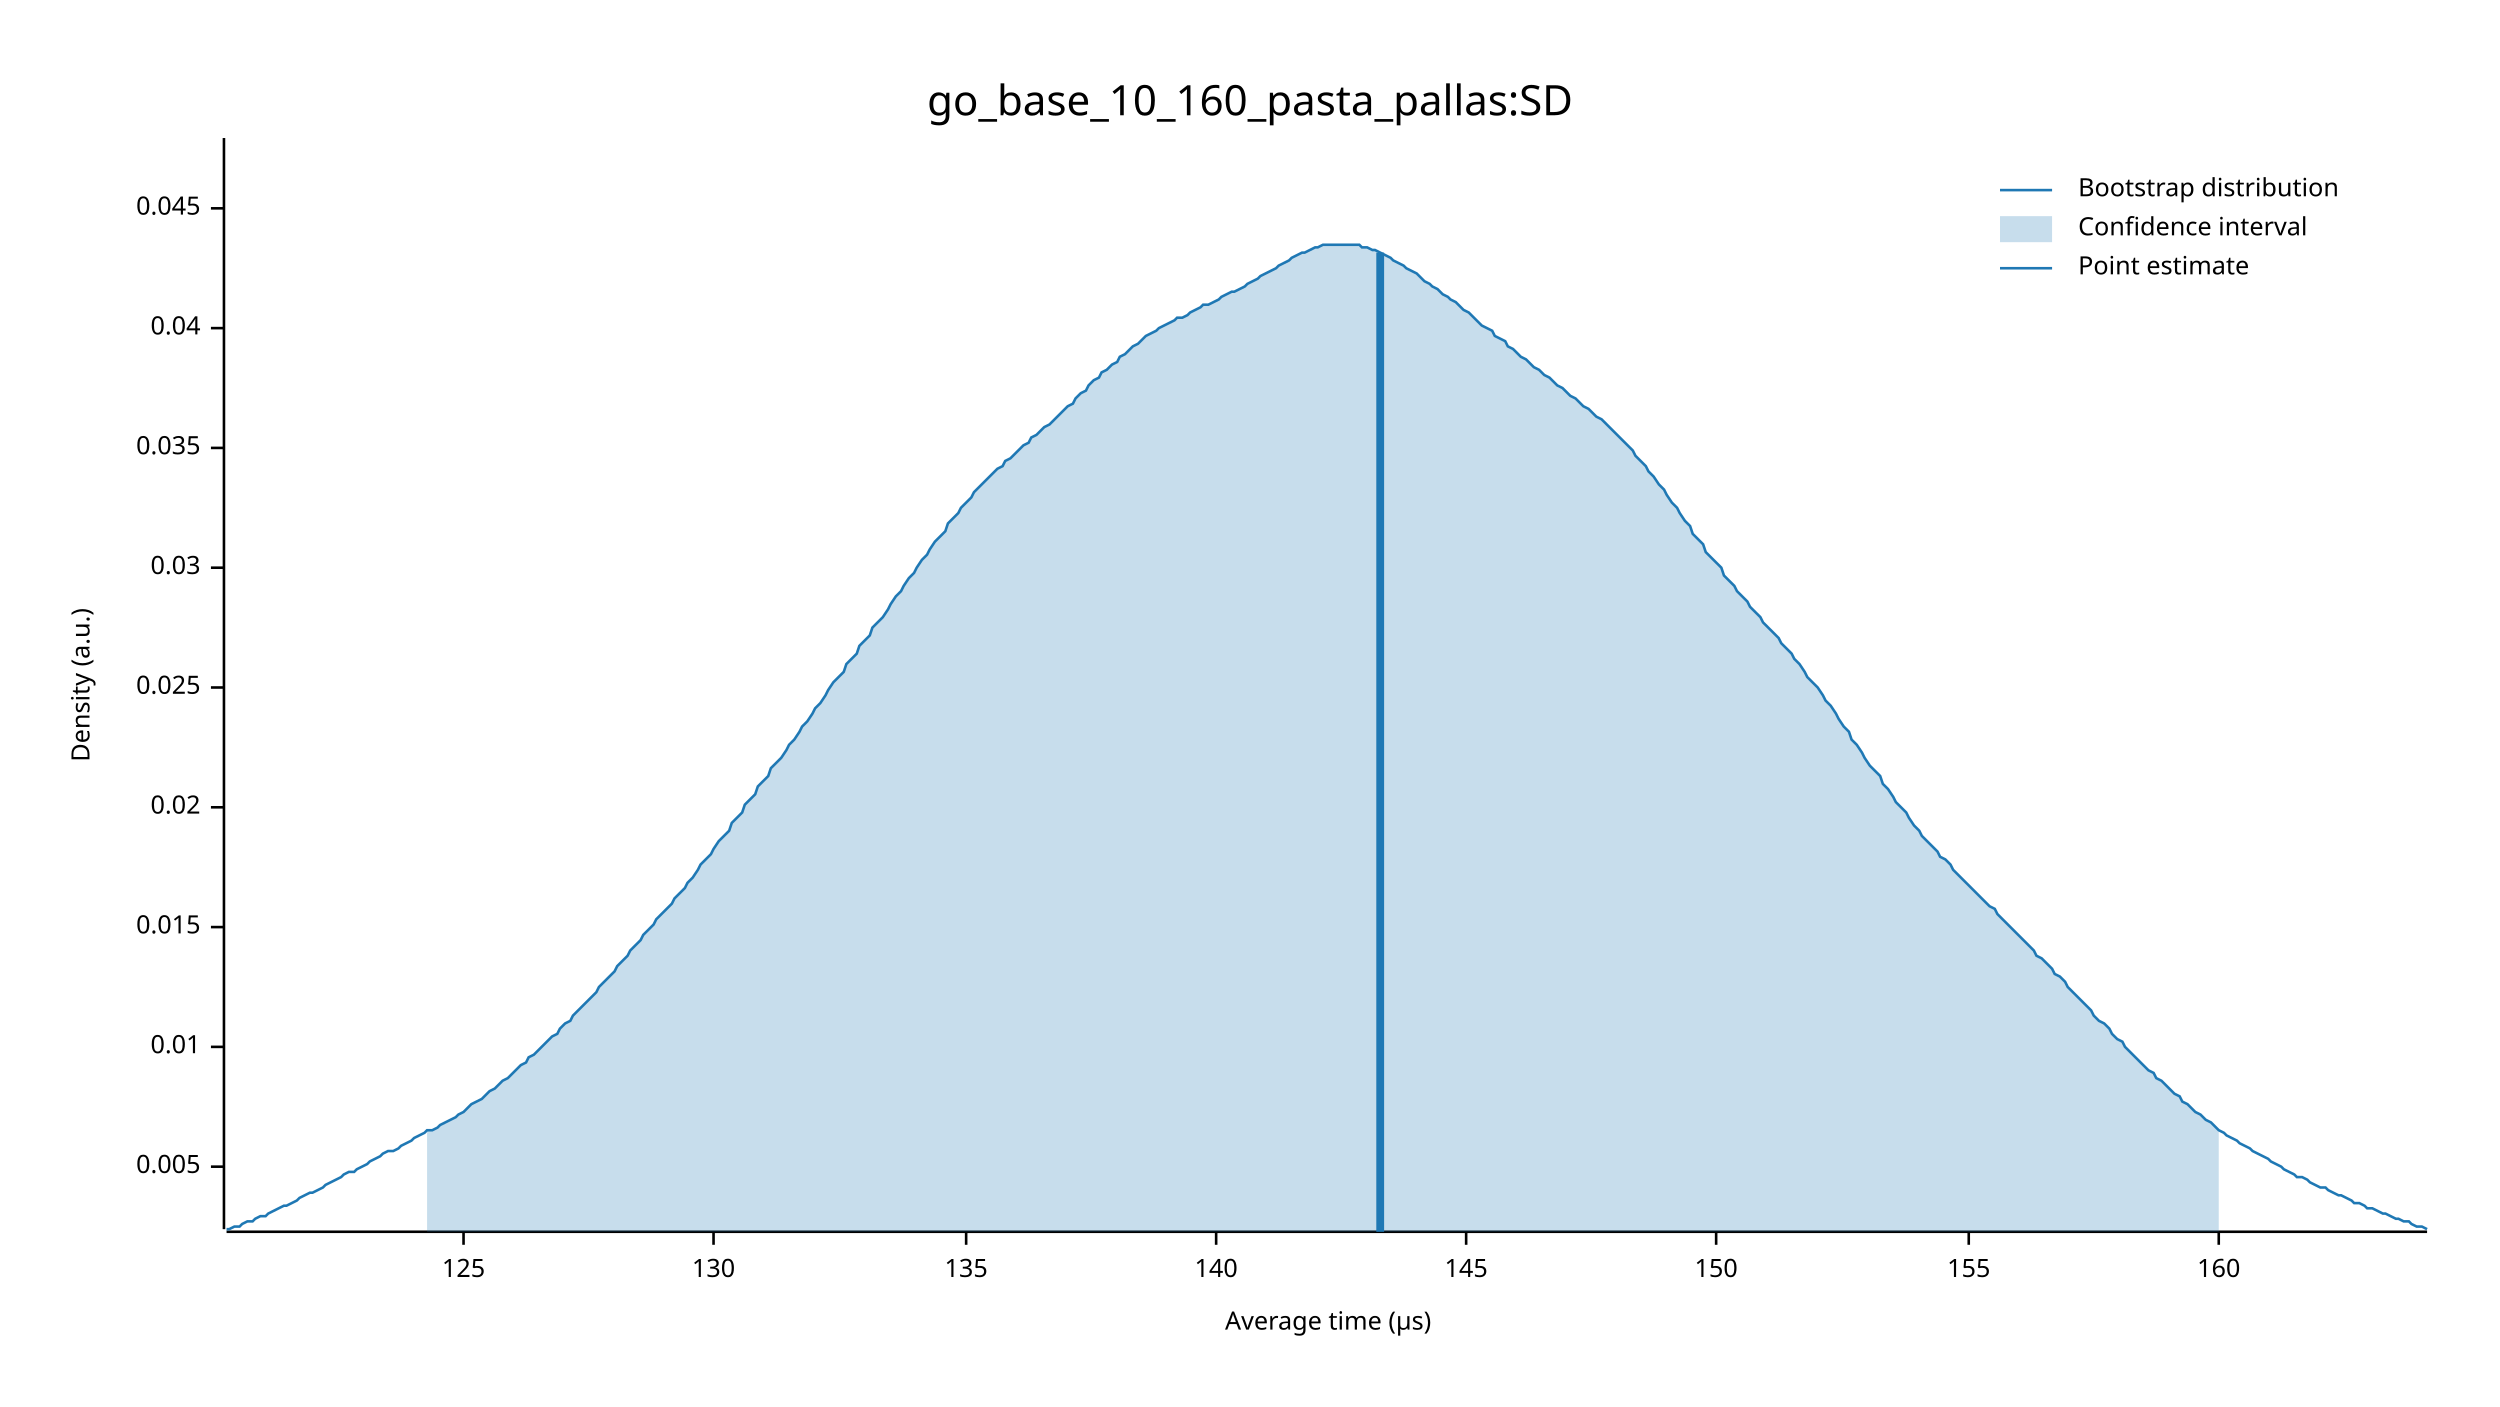
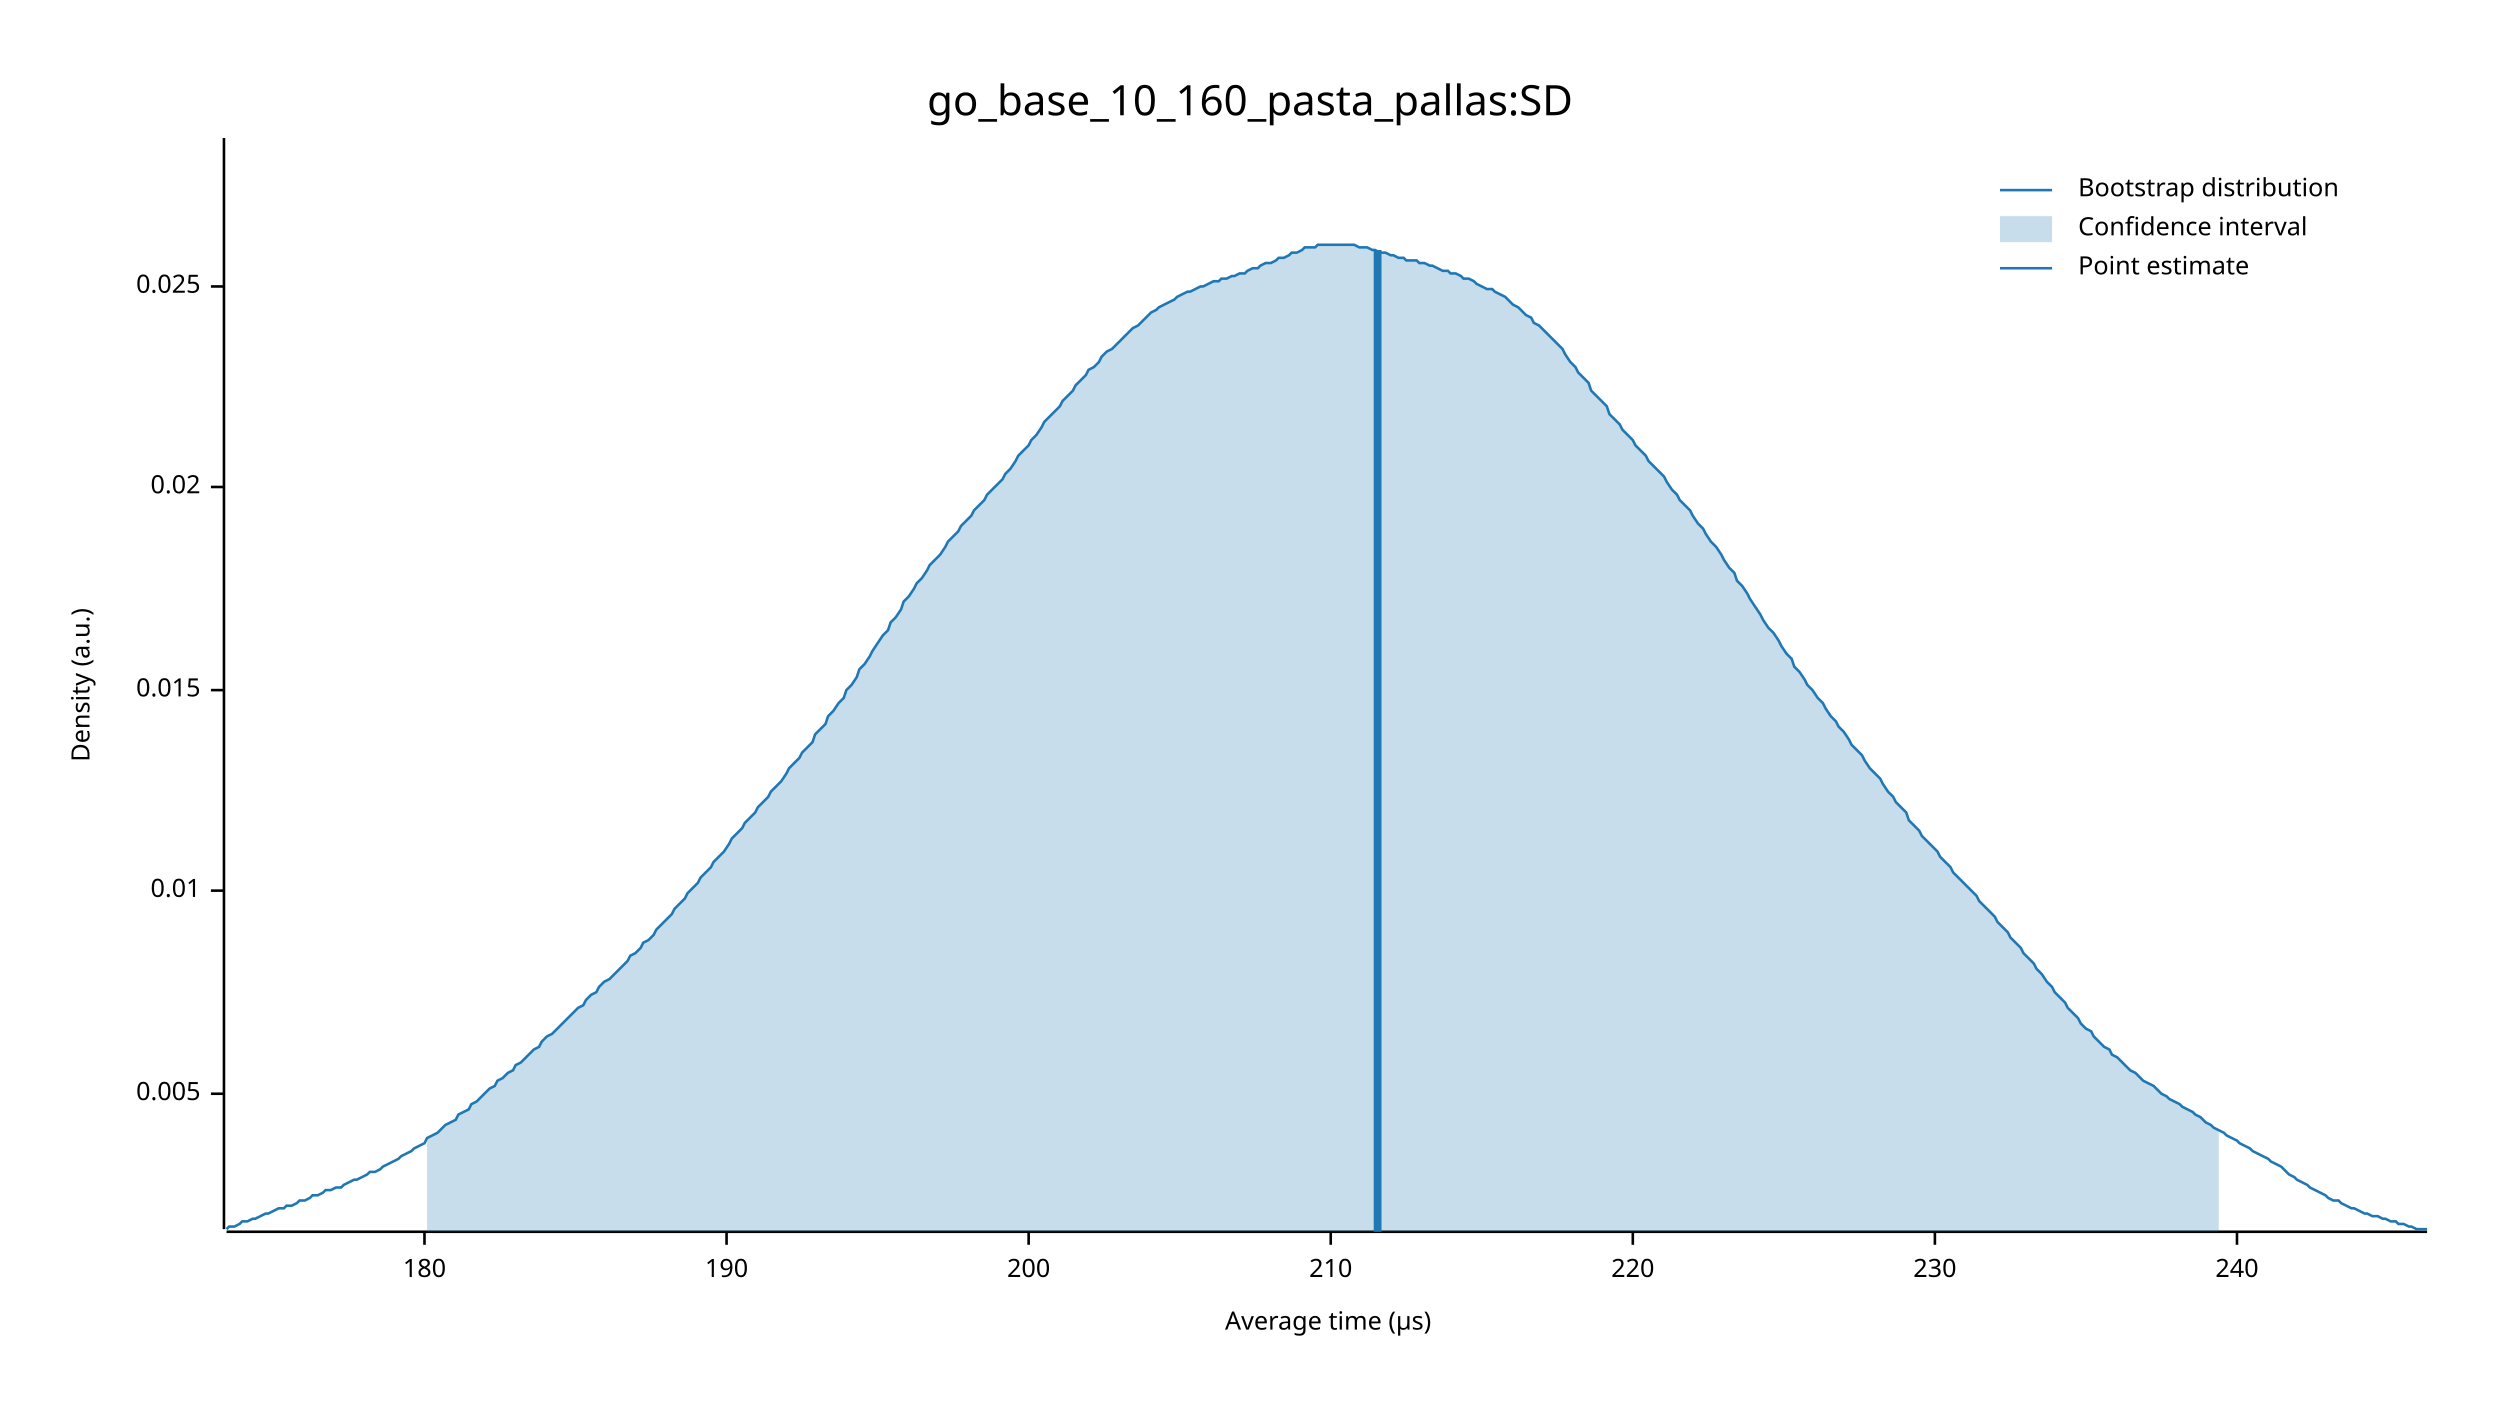
<svg xmlns="http://www.w3.org/2000/svg" width="960" height="540" viewBox="0 0 960 540">
  <text x="480" y="32" dy="0.76em" text-anchor="middle" font-family="sans-serif" font-size="16.129" opacity="1" fill="#000000">
go_base_10_160_pasta_pallas:SD
</text>
  <text x="27" y="263" dy="0.76em" text-anchor="middle" font-family="sans-serif" font-size="9.677" opacity="1" fill="#000000" transform="rotate(270, 27, 263)">
Density (a.u.)
</text>
  <text x="510" y="513" dy="-0.5ex" text-anchor="middle" font-family="sans-serif" font-size="9.677" opacity="1" fill="#000000">
Average time (µs)
</text>
  <polyline fill="none" opacity="1" stroke="#000000" stroke-width="1" points="86,53 86,472 " />
-   <text x="77" y="448" dy="0.5ex" text-anchor="end" font-family="sans-serif" font-size="9.677" opacity="1" fill="#000000">
+   <text x="77" y="420" dy="0.5ex" text-anchor="end" font-family="sans-serif" font-size="9.677" opacity="1" fill="#000000">
0.005
</text>
-   <polyline fill="none" opacity="1" stroke="#000000" stroke-width="1" points="81,448 86,448 " />
-   <text x="77" y="402" dy="0.5ex" text-anchor="end" font-family="sans-serif" font-size="9.677" opacity="1" fill="#000000">
+   <polyline fill="none" opacity="1" stroke="#000000" stroke-width="1" points="81,420 86,420 " />
+   <text x="77" y="342" dy="0.5ex" text-anchor="end" font-family="sans-serif" font-size="9.677" opacity="1" fill="#000000">
0.01
</text>
-   <polyline fill="none" opacity="1" stroke="#000000" stroke-width="1" points="81,402 86,402 " />
-   <text x="77" y="356" dy="0.5ex" text-anchor="end" font-family="sans-serif" font-size="9.677" opacity="1" fill="#000000">
+   <polyline fill="none" opacity="1" stroke="#000000" stroke-width="1" points="81,342 86,342 " />
+   <text x="77" y="265" dy="0.5ex" text-anchor="end" font-family="sans-serif" font-size="9.677" opacity="1" fill="#000000">
0.015
</text>
-   <polyline fill="none" opacity="1" stroke="#000000" stroke-width="1" points="81,356 86,356 " />
-   <text x="77" y="310" dy="0.5ex" text-anchor="end" font-family="sans-serif" font-size="9.677" opacity="1" fill="#000000">
+   <polyline fill="none" opacity="1" stroke="#000000" stroke-width="1" points="81,265 86,265 " />
+   <text x="77" y="187" dy="0.5ex" text-anchor="end" font-family="sans-serif" font-size="9.677" opacity="1" fill="#000000">
0.02
</text>
-   <polyline fill="none" opacity="1" stroke="#000000" stroke-width="1" points="81,310 86,310 " />
-   <text x="77" y="264" dy="0.5ex" text-anchor="end" font-family="sans-serif" font-size="9.677" opacity="1" fill="#000000">
+   <polyline fill="none" opacity="1" stroke="#000000" stroke-width="1" points="81,187 86,187 " />
+   <text x="77" y="110" dy="0.5ex" text-anchor="end" font-family="sans-serif" font-size="9.677" opacity="1" fill="#000000">
0.025
</text>
-   <polyline fill="none" opacity="1" stroke="#000000" stroke-width="1" points="81,264 86,264 " />
-   <text x="77" y="218" dy="0.5ex" text-anchor="end" font-family="sans-serif" font-size="9.677" opacity="1" fill="#000000">
- 0.03
+   <polyline fill="none" opacity="1" stroke="#000000" stroke-width="1" points="81,110 86,110 " />
+   <polyline fill="none" opacity="1" stroke="#000000" stroke-width="1" points="87,473 932,473 " />
+   <text x="163" y="483" dy="0.76em" text-anchor="middle" font-family="sans-serif" font-size="9.677" opacity="1" fill="#000000">
+ 180
</text>
-   <polyline fill="none" opacity="1" stroke="#000000" stroke-width="1" points="81,218 86,218 " />
-   <text x="77" y="172" dy="0.5ex" text-anchor="end" font-family="sans-serif" font-size="9.677" opacity="1" fill="#000000">
- 0.035
+   <polyline fill="none" opacity="1" stroke="#000000" stroke-width="1" points="163,473 163,478 " />
+   <text x="279" y="483" dy="0.76em" text-anchor="middle" font-family="sans-serif" font-size="9.677" opacity="1" fill="#000000">
+ 190
</text>
-   <polyline fill="none" opacity="1" stroke="#000000" stroke-width="1" points="81,172 86,172 " />
-   <text x="77" y="126" dy="0.5ex" text-anchor="end" font-family="sans-serif" font-size="9.677" opacity="1" fill="#000000">
- 0.04
+   <polyline fill="none" opacity="1" stroke="#000000" stroke-width="1" points="279,473 279,478 " />
+   <text x="395" y="483" dy="0.76em" text-anchor="middle" font-family="sans-serif" font-size="9.677" opacity="1" fill="#000000">
+ 200
</text>
-   <polyline fill="none" opacity="1" stroke="#000000" stroke-width="1" points="81,126 86,126 " />
-   <text x="77" y="80" dy="0.5ex" text-anchor="end" font-family="sans-serif" font-size="9.677" opacity="1" fill="#000000">
- 0.045
+   <polyline fill="none" opacity="1" stroke="#000000" stroke-width="1" points="395,473 395,478 " />
+   <text x="511" y="483" dy="0.76em" text-anchor="middle" font-family="sans-serif" font-size="9.677" opacity="1" fill="#000000">
+ 210
</text>
-   <polyline fill="none" opacity="1" stroke="#000000" stroke-width="1" points="81,80 86,80 " />
-   <polyline fill="none" opacity="1" stroke="#000000" stroke-width="1" points="87,473 932,473 " />
-   <text x="178" y="483" dy="0.76em" text-anchor="middle" font-family="sans-serif" font-size="9.677" opacity="1" fill="#000000">
- 125
+   <polyline fill="none" opacity="1" stroke="#000000" stroke-width="1" points="511,473 511,478 " />
+   <text x="627" y="483" dy="0.76em" text-anchor="middle" font-family="sans-serif" font-size="9.677" opacity="1" fill="#000000">
+ 220
</text>
-   <polyline fill="none" opacity="1" stroke="#000000" stroke-width="1" points="178,473 178,478 " />
-   <text x="274" y="483" dy="0.76em" text-anchor="middle" font-family="sans-serif" font-size="9.677" opacity="1" fill="#000000">
- 130
+   <polyline fill="none" opacity="1" stroke="#000000" stroke-width="1" points="627,473 627,478 " />
+   <text x="743" y="483" dy="0.76em" text-anchor="middle" font-family="sans-serif" font-size="9.677" opacity="1" fill="#000000">
+ 230
</text>
-   <polyline fill="none" opacity="1" stroke="#000000" stroke-width="1" points="274,473 274,478 " />
-   <text x="371" y="483" dy="0.76em" text-anchor="middle" font-family="sans-serif" font-size="9.677" opacity="1" fill="#000000">
- 135
+   <polyline fill="none" opacity="1" stroke="#000000" stroke-width="1" points="743,473 743,478 " />
+   <text x="859" y="483" dy="0.76em" text-anchor="middle" font-family="sans-serif" font-size="9.677" opacity="1" fill="#000000">
+ 240
</text>
-   <polyline fill="none" opacity="1" stroke="#000000" stroke-width="1" points="371,473 371,478 " />
-   <text x="467" y="483" dy="0.76em" text-anchor="middle" font-family="sans-serif" font-size="9.677" opacity="1" fill="#000000">
- 140
- </text>
-   <polyline fill="none" opacity="1" stroke="#000000" stroke-width="1" points="467,473 467,478 " />
-   <text x="563" y="483" dy="0.76em" text-anchor="middle" font-family="sans-serif" font-size="9.677" opacity="1" fill="#000000">
- 145
- </text>
-   <polyline fill="none" opacity="1" stroke="#000000" stroke-width="1" points="563,473 563,478 " />
-   <text x="659" y="483" dy="0.76em" text-anchor="middle" font-family="sans-serif" font-size="9.677" opacity="1" fill="#000000">
- 150
- </text>
-   <polyline fill="none" opacity="1" stroke="#000000" stroke-width="1" points="659,473 659,478 " />
-   <text x="756" y="483" dy="0.76em" text-anchor="middle" font-family="sans-serif" font-size="9.677" opacity="1" fill="#000000">
- 155
- </text>
-   <polyline fill="none" opacity="1" stroke="#000000" stroke-width="1" points="756,473 756,478 " />
-   <text x="852" y="483" dy="0.76em" text-anchor="middle" font-family="sans-serif" font-size="9.677" opacity="1" fill="#000000">
- 160
- </text>
-   <polyline fill="none" opacity="1" stroke="#000000" stroke-width="1" points="852,473 852,478 " />
-   <polyline fill="none" opacity="1" stroke="#1F78B4" stroke-width="1" points="87,472 88,472 90,471 92,471 93,470 95,469 97,469 98,468 100,467 102,467 103,466 105,465 107,464 109,463 110,463 112,462 114,461 115,460 117,459 119,458 120,458 122,457 124,456 125,455 127,454 129,453 131,452 132,451 134,450 136,450 137,449 139,448 141,447 142,446 144,445 146,444 147,443 149,442 151,442 153,441 154,440 156,439 158,438 159,437 161,436 163,435 164,434 166,434 168,433 169,432 171,431 173,430 175,429 176,428 178,427 180,425 181,424 183,423 185,422 186,421 188,419 190,418 191,417 193,415 195,414 197,412 198,411 200,409 202,408 203,406 205,405 207,403 208,402 210,400 212,398 214,397 215,395 217,393 219,392 220,390 222,388 224,386 225,385 227,383 229,381 230,379 232,377 234,375 236,373 237,371 239,369 241,367 242,365 244,363 246,361 247,359 249,357 251,355 252,353 254,351 256,349 258,347 259,345 261,343 263,341 264,339 266,337 268,334 269,332 271,330 273,328 274,326 276,323 278,321 280,319 281,316 283,314 285,312 286,309 288,307 290,305 291,302 293,300 295,298 296,295 298,293 300,291 302,288 303,286 305,284 307,281 308,279 310,277 312,274 313,272 315,270 317,267 318,265 320,262 322,260 324,258 325,255 327,253 329,251 330,248 332,246 334,244 335,241 337,239 339,237 341,234 342,232 344,229 346,227 347,225 349,222 351,220 352,218 354,215 356,213 357,211 359,208 361,206 363,204 364,201 366,199 368,197 369,195 371,193 373,191 374,189 376,187 378,185 379,184 381,182 383,180 385,179 386,177 388,176 390,174 391,173 393,171 395,170 396,168 398,167 400,165 401,164 403,163 405,161 407,159 408,158 410,156 412,155 413,153 415,151 417,150 418,148 420,146 422,145 423,143 425,142 427,140 429,139 430,137 432,136 434,134 435,133 437,132 439,130 440,129 442,128 444,127 445,126 447,125 449,124 451,123 452,122 454,122 456,121 457,120 459,119 461,118 462,117 464,117 466,116 468,115 469,114 471,113 473,112 474,112 476,111 478,110 479,109 481,108 483,107 484,106 486,105 488,104 490,103 491,102 493,101 495,100 496,99 498,98 500,97 501,97 503,96 505,95 506,95 508,94 510,94 512,94 513,94 515,94 517,94 518,94 520,94 522,94 523,95 525,95 527,96 528,96 530,97 532,98 534,99 535,100 537,101 539,102 540,103 542,104 544,105 545,106 547,108 549,109 550,110 552,111 554,113 556,114 557,115 559,116 561,118 562,119 564,120 566,122 567,123 569,125 571,126 573,127 574,129 576,130 578,131 579,133 581,134 583,136 584,137 586,138 588,140 589,141 591,142 593,144 595,145 596,146 598,148 600,149 601,150 603,152 605,153 606,154 608,156 610,157 611,158 613,160 615,161 617,163 618,164 620,166 622,168 623,169 625,171 627,173 628,175 630,177 632,179 633,181 635,183 637,186 639,188 640,190 642,193 644,195 645,197 647,200 649,202 650,205 652,207 654,209 655,212 657,214 659,216 661,218 662,221 664,223 666,225 667,227 669,229 671,231 672,233 674,235 676,237 677,239 679,241 681,243 683,245 684,247 686,249 688,251 689,253 691,255 693,258 694,260 696,262 698,264 700,267 701,269 703,271 705,274 706,276 708,279 710,281 711,284 713,286 715,289 716,291 718,294 720,296 722,298 723,301 725,303 727,306 728,308 730,310 732,312 733,314 735,317 737,319 738,321 740,323 742,325 744,327 745,329 747,330 749,332 750,334 752,336 754,338 755,339 757,341 759,343 760,344 762,346 764,348 766,349 767,351 769,353 771,355 772,356 774,358 776,360 777,361 779,363 781,365 782,367 784,368 786,370 788,372 789,374 791,375 793,377 794,379 796,381 798,383 799,384 801,386 803,388 804,390 806,392 808,393 810,395 811,397 813,399 815,400 816,402 818,404 820,406 821,407 823,409 825,411 827,412 828,414 830,415 832,417 833,418 835,420 837,421 838,423 840,424 842,426 843,427 845,428 847,430 849,431 850,432 852,434 854,435 855,436 857,437 859,438 860,439 862,440 864,441 865,442 867,443 869,444 871,445 872,446 874,447 876,448 877,449 879,450 881,451 882,452 884,452 886,453 887,454 889,455 891,456 893,456 894,457 896,458 898,459 899,459 901,460 903,461 904,462 906,462 908,463 909,464 911,464 913,465 915,466 916,466 918,467 920,468 921,468 923,469 925,469 926,470 928,471 930,471 932,472 " />
-   <polygon opacity="0.25" fill="#1F78B4" points="164,434 166,434 168,433 169,432 171,431 173,430 175,429 176,428 178,427 180,425 181,424 183,423 185,422 186,421 188,419 190,418 191,417 193,415 195,414 197,412 198,411 200,409 202,408 203,406 205,405 207,403 208,402 210,400 212,398 214,397 215,395 217,393 219,392 220,390 222,388 224,386 225,385 227,383 229,381 230,379 232,377 234,375 236,373 237,371 239,369 241,367 242,365 244,363 246,361 247,359 249,357 251,355 252,353 254,351 256,349 258,347 259,345 261,343 263,341 264,339 266,337 268,334 269,332 271,330 273,328 274,326 276,323 278,321 280,319 281,316 283,314 285,312 286,309 288,307 290,305 291,302 293,300 295,298 296,295 298,293 300,291 302,288 303,286 305,284 307,281 308,279 310,277 312,274 313,272 315,270 317,267 318,265 320,262 322,260 324,258 325,255 327,253 329,251 330,248 332,246 334,244 335,241 337,239 339,237 341,234 342,232 344,229 346,227 347,225 349,222 351,220 352,218 354,215 356,213 357,211 359,208 361,206 363,204 364,201 366,199 368,197 369,195 371,193 373,191 374,189 376,187 378,185 379,184 381,182 383,180 385,179 386,177 388,176 390,174 391,173 393,171 395,170 396,168 398,167 400,165 401,164 403,163 405,161 407,159 408,158 410,156 412,155 413,153 415,151 417,150 418,148 420,146 422,145 423,143 425,142 427,140 429,139 430,137 432,136 434,134 435,133 437,132 439,130 440,129 442,128 444,127 445,126 447,125 449,124 451,123 452,122 454,122 456,121 457,120 459,119 461,118 462,117 464,117 466,116 468,115 469,114 471,113 473,112 474,112 476,111 478,110 479,109 481,108 483,107 484,106 486,105 488,104 490,103 491,102 493,101 495,100 496,99 498,98 500,97 501,97 503,96 505,95 506,95 508,94 510,94 512,94 513,94 515,94 517,94 518,94 520,94 522,94 523,95 525,95 527,96 528,96 530,97 532,98 534,99 535,100 537,101 539,102 540,103 542,104 544,105 545,106 547,108 549,109 550,110 552,111 554,113 556,114 557,115 559,116 561,118 562,119 564,120 566,122 567,123 569,125 571,126 573,127 574,129 576,130 578,131 579,133 581,134 583,136 584,137 586,138 588,140 589,141 591,142 593,144 595,145 596,146 598,148 600,149 601,150 603,152 605,153 606,154 608,156 610,157 611,158 613,160 615,161 617,163 618,164 620,166 622,168 623,169 625,171 627,173 628,175 630,177 632,179 633,181 635,183 637,186 639,188 640,190 642,193 644,195 645,197 647,200 649,202 650,205 652,207 654,209 655,212 657,214 659,216 661,218 662,221 664,223 666,225 667,227 669,229 671,231 672,233 674,235 676,237 677,239 679,241 681,243 683,245 684,247 686,249 688,251 689,253 691,255 693,258 694,260 696,262 698,264 700,267 701,269 703,271 705,274 706,276 708,279 710,281 711,284 713,286 715,289 716,291 718,294 720,296 722,298 723,301 725,303 727,306 728,308 730,310 732,312 733,314 735,317 737,319 738,321 740,323 742,325 744,327 745,329 747,330 749,332 750,334 752,336 754,338 755,339 757,341 759,343 760,344 762,346 764,348 766,349 767,351 769,353 771,355 772,356 774,358 776,360 777,361 779,363 781,365 782,367 784,368 786,370 788,372 789,374 791,375 793,377 794,379 796,381 798,383 799,384 801,386 803,388 804,390 806,392 808,393 810,395 811,397 813,399 815,400 816,402 818,404 820,406 821,407 823,409 825,411 827,412 828,414 830,415 832,417 833,418 835,420 837,421 838,423 840,424 842,426 843,427 845,428 847,430 849,431 850,432 852,434 852,473 164,473 " />
-   <polyline fill="none" opacity="1" stroke="#1F78B4" stroke-width="3" points="530,473 530,97 " />
+   <polyline fill="none" opacity="1" stroke="#000000" stroke-width="1" points="859,473 859,478 " />
+   <polyline fill="none" opacity="1" stroke="#1F78B4" stroke-width="1" points="87,472 88,471 90,471 92,470 93,469 95,469 97,468 98,468 100,467 102,466 103,466 105,465 107,464 109,464 110,463 112,463 114,462 115,461 117,461 119,460 120,459 122,459 124,458 125,457 127,457 129,456 131,456 132,455 134,454 136,453 137,453 139,452 141,451 142,450 144,450 146,449 147,448 149,447 151,446 153,445 154,444 156,443 158,442 159,441 161,440 163,439 164,437 166,436 168,435 169,434 171,432 173,431 175,430 176,428 178,427 180,426 181,424 183,423 185,421 186,420 188,418 190,417 191,415 193,414 195,412 197,411 198,409 200,408 202,406 203,405 205,403 207,402 208,400 210,398 212,397 214,395 215,394 217,392 219,390 220,389 222,387 224,386 225,384 227,382 229,381 230,379 232,377 234,376 236,374 237,373 239,371 241,369 242,367 244,366 246,364 247,362 249,361 251,359 252,357 254,355 256,353 258,351 259,349 261,347 263,345 264,343 266,341 268,339 269,337 271,335 273,333 274,331 276,329 278,327 280,324 281,322 283,320 285,318 286,316 288,314 290,312 291,310 293,308 295,306 296,304 298,302 300,300 302,297 303,295 305,293 307,291 308,289 310,287 312,285 313,282 315,280 317,278 318,275 320,273 322,270 324,268 325,265 327,263 329,260 330,257 332,255 334,252 335,250 337,247 339,244 341,242 342,239 344,237 346,234 347,231 349,229 351,226 352,224 354,222 356,219 357,217 359,215 361,213 363,210 364,208 366,206 368,204 369,202 371,200 373,198 374,196 376,194 378,192 379,190 381,188 383,186 385,184 386,182 388,180 390,177 391,175 393,173 395,171 396,169 398,167 400,164 401,162 403,160 405,158 407,156 408,154 410,152 412,150 413,148 415,146 417,144 418,142 420,141 422,139 423,137 425,135 427,134 429,132 430,131 432,129 434,127 435,126 437,125 439,123 440,122 442,120 444,119 445,118 447,117 449,116 451,115 452,114 454,113 456,112 457,112 459,111 461,110 462,110 464,109 466,108 468,108 469,107 471,107 473,106 474,106 476,105 478,105 479,104 481,103 483,103 484,102 486,101 488,101 490,100 491,99 493,99 495,98 496,97 498,97 500,96 501,95 503,95 505,95 506,94 508,94 510,94 512,94 513,94 515,94 517,94 518,94 520,94 522,95 523,95 525,95 527,96 528,96 530,97 532,97 534,98 535,98 537,99 539,99 540,100 542,100 544,100 545,101 547,101 549,102 550,102 552,103 554,104 556,104 557,105 559,105 561,106 562,107 564,107 566,108 567,109 569,110 571,111 573,111 574,112 576,113 578,114 579,115 581,117 583,118 584,119 586,121 588,122 589,124 591,125 593,127 595,129 596,130 598,132 600,134 601,136 603,139 605,141 606,143 608,145 610,147 611,150 613,152 615,154 617,156 618,159 620,161 622,163 623,165 625,167 627,169 628,171 630,173 632,175 633,177 635,179 637,181 639,183 640,185 642,188 644,190 645,192 647,194 649,196 650,198 652,201 654,203 655,205 657,208 659,210 661,213 662,215 664,218 666,220 667,223 669,225 671,228 672,230 674,233 676,236 677,238 679,241 681,243 683,246 684,248 686,251 688,253 689,256 691,258 693,261 694,263 696,265 698,268 700,270 701,272 703,275 705,277 706,279 708,281 710,284 711,286 713,288 715,290 716,292 718,295 720,297 722,299 723,301 725,304 727,306 728,308 730,310 732,312 733,315 735,317 737,319 738,321 740,323 742,325 744,327 745,329 747,331 749,333 750,335 752,337 754,339 755,340 757,342 759,344 760,346 762,348 764,350 766,352 767,354 769,356 771,358 772,360 774,362 776,364 777,366 779,368 781,370 782,372 784,374 786,377 788,379 789,381 791,383 793,385 794,387 796,389 798,391 799,393 801,395 803,396 804,398 806,400 808,402 810,403 811,405 813,406 815,408 816,409 818,411 820,412 821,413 823,415 825,416 827,417 828,418 830,420 832,421 833,422 835,423 837,424 838,425 840,426 842,427 843,428 845,429 847,431 849,432 850,433 852,434 854,435 855,436 857,437 859,438 860,439 862,440 864,441 865,442 867,443 869,444 871,445 872,446 874,447 876,448 877,449 879,451 881,452 882,453 884,454 886,455 887,456 889,457 891,458 893,459 894,460 896,461 898,461 899,462 901,463 903,464 904,464 906,465 908,466 909,466 911,467 913,467 915,468 916,468 918,469 920,469 921,470 923,470 925,471 926,471 928,472 930,472 932,472 " />
+   <polygon opacity="0.25" fill="#1F78B4" points="164,437 166,436 168,435 169,434 171,432 173,431 175,430 176,428 178,427 180,426 181,424 183,423 185,421 186,420 188,418 190,417 191,415 193,414 195,412 197,411 198,409 200,408 202,406 203,405 205,403 207,402 208,400 210,398 212,397 214,395 215,394 217,392 219,390 220,389 222,387 224,386 225,384 227,382 229,381 230,379 232,377 234,376 236,374 237,373 239,371 241,369 242,367 244,366 246,364 247,362 249,361 251,359 252,357 254,355 256,353 258,351 259,349 261,347 263,345 264,343 266,341 268,339 269,337 271,335 273,333 274,331 276,329 278,327 280,324 281,322 283,320 285,318 286,316 288,314 290,312 291,310 293,308 295,306 296,304 298,302 300,300 302,297 303,295 305,293 307,291 308,289 310,287 312,285 313,282 315,280 317,278 318,275 320,273 322,270 324,268 325,265 327,263 329,260 330,257 332,255 334,252 335,250 337,247 339,244 341,242 342,239 344,237 346,234 347,231 349,229 351,226 352,224 354,222 356,219 357,217 359,215 361,213 363,210 364,208 366,206 368,204 369,202 371,200 373,198 374,196 376,194 378,192 379,190 381,188 383,186 385,184 386,182 388,180 390,177 391,175 393,173 395,171 396,169 398,167 400,164 401,162 403,160 405,158 407,156 408,154 410,152 412,150 413,148 415,146 417,144 418,142 420,141 422,139 423,137 425,135 427,134 429,132 430,131 432,129 434,127 435,126 437,125 439,123 440,122 442,120 444,119 445,118 447,117 449,116 451,115 452,114 454,113 456,112 457,112 459,111 461,110 462,110 464,109 466,108 468,108 469,107 471,107 473,106 474,106 476,105 478,105 479,104 481,103 483,103 484,102 486,101 488,101 490,100 491,99 493,99 495,98 496,97 498,97 500,96 501,95 503,95 505,95 506,94 508,94 510,94 512,94 513,94 515,94 517,94 518,94 520,94 522,95 523,95 525,95 527,96 528,96 530,97 532,97 534,98 535,98 537,99 539,99 540,100 542,100 544,100 545,101 547,101 549,102 550,102 552,103 554,104 556,104 557,105 559,105 561,106 562,107 564,107 566,108 567,109 569,110 571,111 573,111 574,112 576,113 578,114 579,115 581,117 583,118 584,119 586,121 588,122 589,124 591,125 593,127 595,129 596,130 598,132 600,134 601,136 603,139 605,141 606,143 608,145 610,147 611,150 613,152 615,154 617,156 618,159 620,161 622,163 623,165 625,167 627,169 628,171 630,173 632,175 633,177 635,179 637,181 639,183 640,185 642,188 644,190 645,192 647,194 649,196 650,198 652,201 654,203 655,205 657,208 659,210 661,213 662,215 664,218 666,220 667,223 669,225 671,228 672,230 674,233 676,236 677,238 679,241 681,243 683,246 684,248 686,251 688,253 689,256 691,258 693,261 694,263 696,265 698,268 700,270 701,272 703,275 705,277 706,279 708,281 710,284 711,286 713,288 715,290 716,292 718,295 720,297 722,299 723,301 725,304 727,306 728,308 730,310 732,312 733,315 735,317 737,319 738,321 740,323 742,325 744,327 745,329 747,331 749,333 750,335 752,337 754,339 755,340 757,342 759,344 760,346 762,348 764,350 766,352 767,354 769,356 771,358 772,360 774,362 776,364 777,366 779,368 781,370 782,372 784,374 786,377 788,379 789,381 791,383 793,385 794,387 796,389 798,391 799,393 801,395 803,396 804,398 806,400 808,402 810,403 811,405 813,406 815,408 816,409 818,411 820,412 821,413 823,415 825,416 827,417 828,418 830,420 832,421 833,422 835,423 837,424 838,425 840,426 842,427 843,428 845,429 847,431 849,432 850,433 852,434 852,473 164,473 " />
+   <polyline fill="none" opacity="1" stroke="#1F78B4" stroke-width="3" points="529,473 529,96 " />
  <text x="798" y="68" dy="0.76em" text-anchor="start" font-family="sans-serif" font-size="9.677" opacity="1" fill="#000000">
Bootstrap distribution
</text>
  <text x="798" y="83" dy="0.76em" text-anchor="start" font-family="sans-serif" font-size="9.677" opacity="1" fill="#000000">
Confidence interval
</text>
  <text x="798" y="98" dy="0.76em" text-anchor="start" font-family="sans-serif" font-size="9.677" opacity="1" fill="#000000">
Point estimate
</text>
  <polyline fill="none" opacity="1" stroke="#1F78B4" stroke-width="1" points="768,73 788,73 " />
  <rect x="768" y="83" width="20" height="10" opacity="0.25" fill="#1F78B4" stroke="none" />
  <polyline fill="none" opacity="1" stroke="#1F78B4" stroke-width="1" points="768,103 788,103 " />
</svg>
